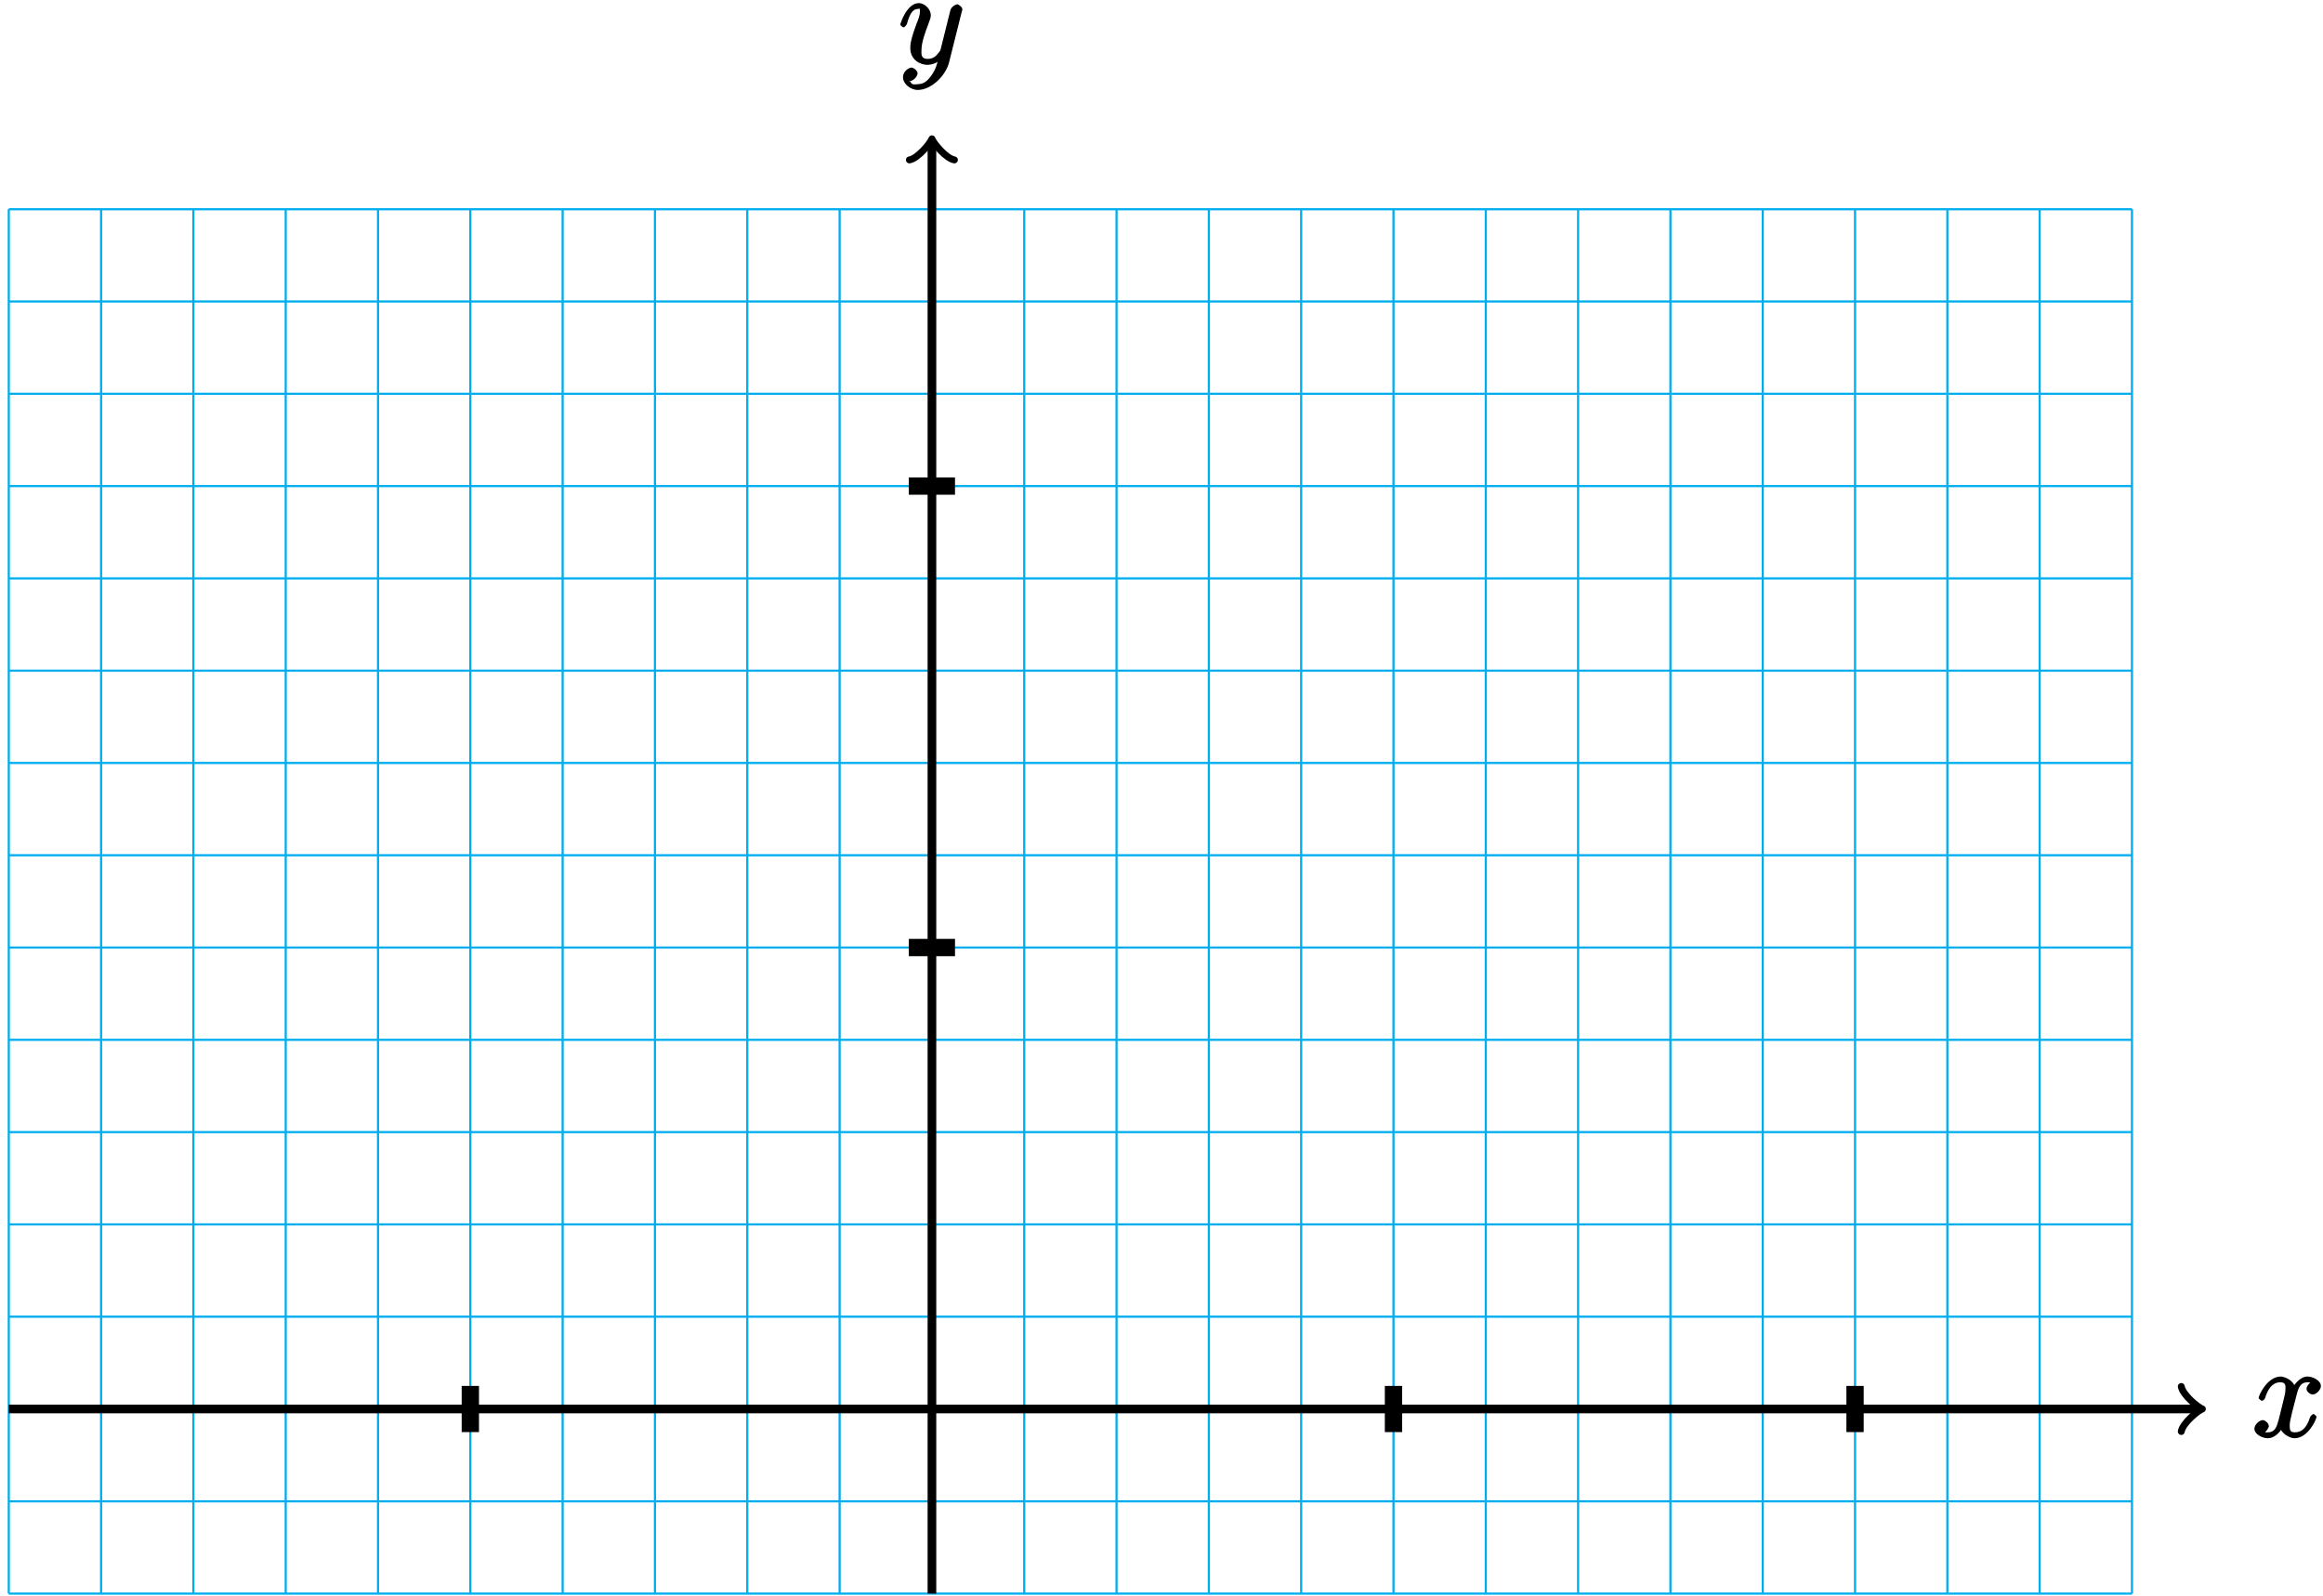
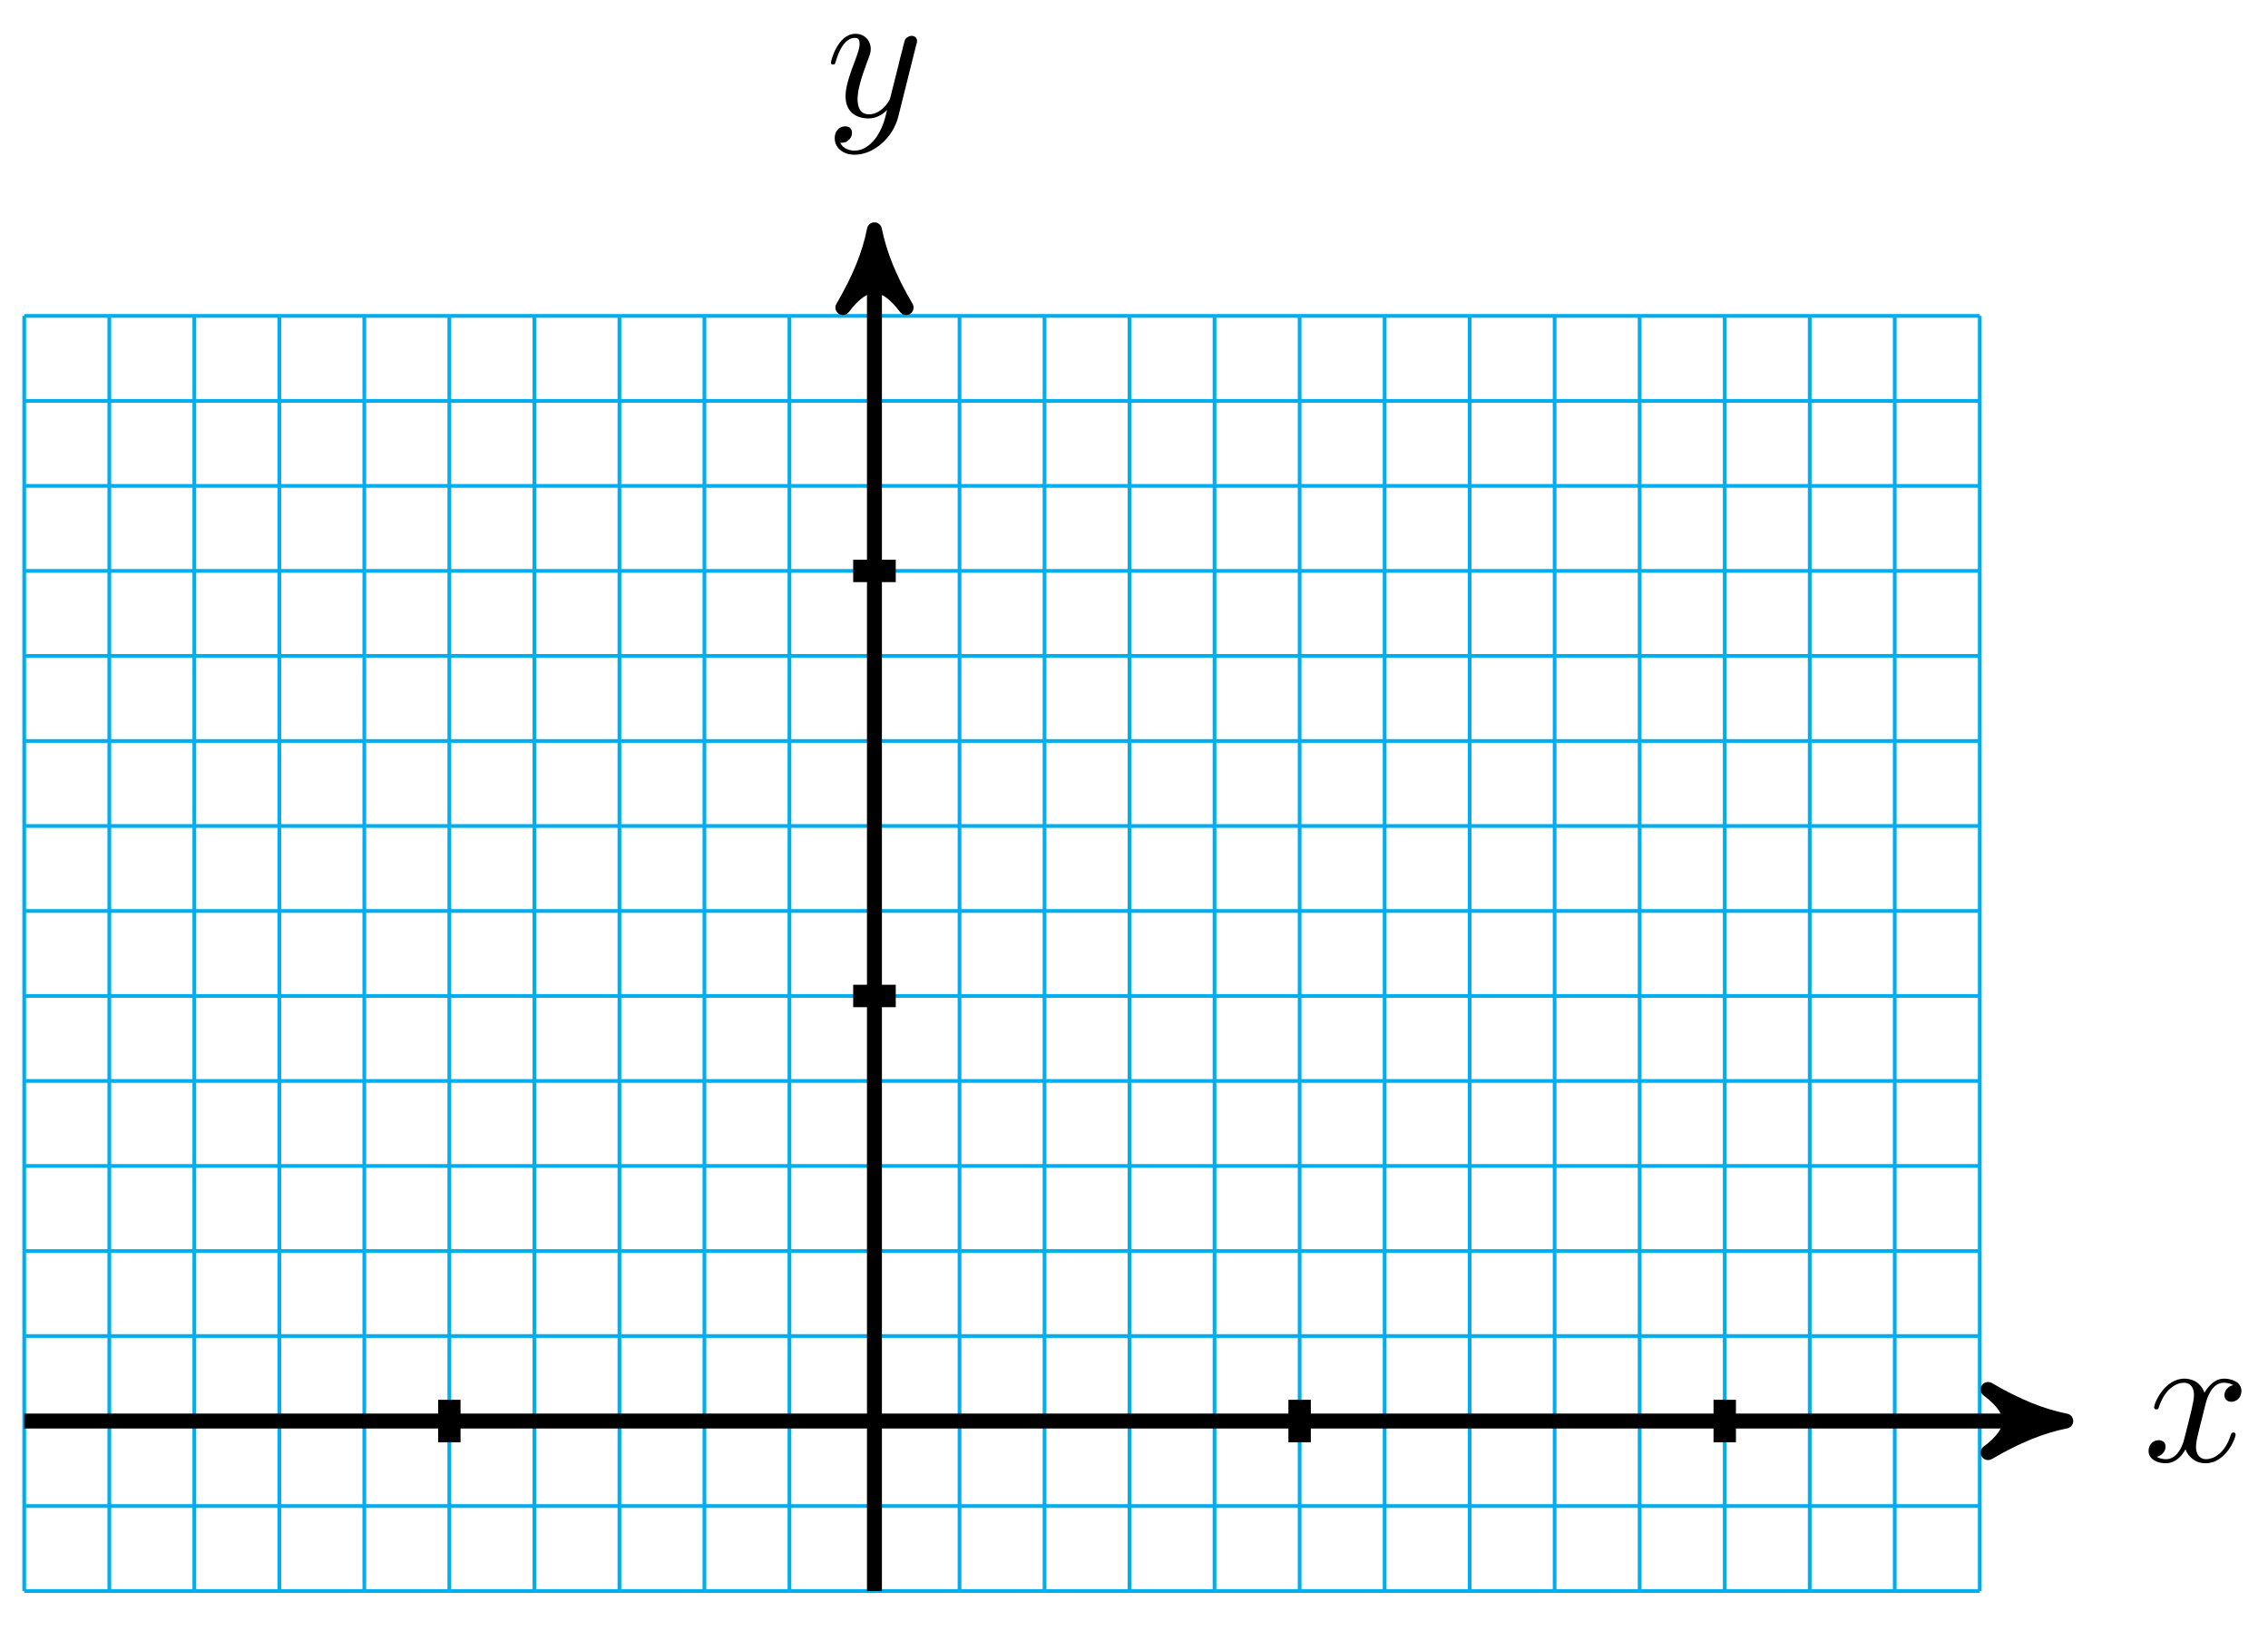
- <svg xmlns="http://www.w3.org/2000/svg" xmlns:xlink="http://www.w3.org/1999/xlink" width="214pt" height="147pt" viewBox="0 0 214 147" version="1.1">
+ <svg xmlns="http://www.w3.org/2000/svg" xmlns:xlink="http://www.w3.org/1999/xlink" width="121pt" height="87pt" viewBox="0 0 121 87" version="1.1">
  <defs>
    <g>
      <symbol overflow="visible" id="glyph0-0">
        <path style="stroke:none;" d="" />
      </symbol>
      <symbol overflow="visible" id="glyph0-1">
-         <path style="stroke:none;" d="M 5.672 -5.172 C 5.281 -5.109 4.969 -4.656 4.969 -4.438 C 4.969 -4.141 5.359 -3.906 5.531 -3.906 C 5.891 -3.906 6.297 -4.359 6.297 -4.688 C 6.297 -5.188 5.562 -5.562 5.062 -5.562 C 4.344 -5.562 3.766 -4.703 3.656 -4.469 L 3.984 -4.469 C 3.703 -5.359 2.812 -5.562 2.594 -5.562 C 1.375 -5.562 0.562 -3.844 0.562 -3.578 C 0.562 -3.531 0.781 -3.328 0.859 -3.328 C 0.953 -3.328 1.094 -3.438 1.156 -3.578 C 1.562 -4.922 2.219 -5.031 2.562 -5.031 C 3.094 -5.031 3.031 -4.672 3.031 -4.391 C 3.031 -4.125 2.969 -3.844 2.828 -3.281 L 2.422 -1.641 C 2.234 -0.922 2.062 -0.422 1.422 -0.422 C 1.359 -0.422 1.172 -0.375 0.922 -0.531 L 0.812 -0.281 C 1.25 -0.359 1.5 -0.859 1.5 -1 C 1.5 -1.25 1.156 -1.547 0.938 -1.547 C 0.641 -1.547 0.172 -1.141 0.172 -0.75 C 0.172 -0.25 0.891 0.125 1.406 0.125 C 1.984 0.125 2.5 -0.375 2.75 -0.859 L 2.469 -0.969 C 2.672 -0.266 3.438 0.125 3.875 0.125 C 5.094 0.125 5.891 -1.594 5.891 -1.859 C 5.891 -1.906 5.688 -2.109 5.625 -2.109 C 5.516 -2.109 5.328 -1.906 5.297 -1.812 C 4.969 -0.75 4.453 -0.422 3.906 -0.422 C 3.484 -0.422 3.422 -0.578 3.422 -1.062 C 3.422 -1.328 3.469 -1.516 3.656 -2.312 L 4.078 -3.938 C 4.25 -4.656 4.5 -5.031 5.062 -5.031 C 5.078 -5.031 5.297 -5.062 5.547 -4.906 Z M 5.672 -5.172 " />
+         <path style="stroke:none;" d="M 3.328 -3.016 C 3.391 -3.266 3.625 -4.188 4.312 -4.188 C 4.359 -4.188 4.609 -4.188 4.812 -4.062 C 4.531 -4 4.344 -3.766 4.344 -3.516 C 4.344 -3.359 4.453 -3.172 4.719 -3.172 C 4.938 -3.172 5.25 -3.344 5.25 -3.75 C 5.25 -4.266 4.672 -4.406 4.328 -4.406 C 3.75 -4.406 3.406 -3.875 3.281 -3.656 C 3.031 -4.312 2.5 -4.406 2.203 -4.406 C 1.172 -4.406 0.594 -3.125 0.594 -2.875 C 0.594 -2.766 0.703 -2.766 0.719 -2.766 C 0.797 -2.766 0.828 -2.797 0.844 -2.875 C 1.188 -3.938 1.844 -4.188 2.188 -4.188 C 2.375 -4.188 2.719 -4.094 2.719 -3.516 C 2.719 -3.203 2.547 -2.547 2.188 -1.141 C 2.031 -0.531 1.672 -0.109 1.234 -0.109 C 1.172 -0.109 0.953 -0.109 0.734 -0.234 C 0.984 -0.297 1.203 -0.5 1.203 -0.781 C 1.203 -1.047 0.984 -1.125 0.844 -1.125 C 0.531 -1.125 0.297 -0.875 0.297 -0.547 C 0.297 -0.094 0.781 0.109 1.219 0.109 C 1.891 0.109 2.25 -0.594 2.266 -0.641 C 2.391 -0.281 2.75 0.109 3.344 0.109 C 4.375 0.109 4.938 -1.172 4.938 -1.422 C 4.938 -1.531 4.859 -1.531 4.828 -1.531 C 4.734 -1.531 4.719 -1.484 4.688 -1.422 C 4.359 -0.344 3.688 -0.109 3.375 -0.109 C 2.984 -0.109 2.828 -0.422 2.828 -0.766 C 2.828 -0.984 2.875 -1.203 2.984 -1.641 Z M 3.328 -3.016 " />
      </symbol>
      <symbol overflow="visible" id="glyph0-2">
-         <path style="stroke:none;" d="M 3.031 1.094 C 2.703 1.547 2.359 1.906 1.766 1.906 C 1.625 1.906 1.203 2.031 1.109 1.703 C 0.906 1.641 0.969 1.641 0.984 1.641 C 1.344 1.641 1.75 1.188 1.75 0.906 C 1.75 0.641 1.359 0.375 1.188 0.375 C 0.984 0.375 0.406 0.688 0.406 1.266 C 0.406 1.875 1.094 2.438 1.766 2.438 C 2.969 2.438 4.328 1.188 4.656 -0.125 L 5.828 -4.797 C 5.844 -4.859 5.875 -4.922 5.875 -5 C 5.875 -5.172 5.562 -5.453 5.391 -5.453 C 5.281 -5.453 4.859 -5.25 4.766 -4.891 L 3.891 -1.375 C 3.828 -1.156 3.875 -1.25 3.781 -1.109 C 3.531 -0.781 3.266 -0.422 2.688 -0.422 C 2.016 -0.422 2.109 -0.922 2.109 -1.25 C 2.109 -1.922 2.438 -2.844 2.766 -3.703 C 2.891 -4.047 2.969 -4.219 2.969 -4.453 C 2.969 -4.953 2.453 -5.562 1.859 -5.562 C 0.766 -5.562 0.156 -3.688 0.156 -3.578 C 0.156 -3.531 0.375 -3.328 0.453 -3.328 C 0.562 -3.328 0.734 -3.531 0.781 -3.688 C 1.062 -4.703 1.359 -5.031 1.828 -5.031 C 1.938 -5.031 1.969 -5.172 1.969 -4.781 C 1.969 -4.469 1.844 -4.125 1.656 -3.672 C 1.078 -2.109 1.078 -1.703 1.078 -1.422 C 1.078 -0.281 2.062 0.125 2.656 0.125 C 3 0.125 3.531 -0.031 3.844 -0.344 L 3.688 -0.516 C 3.516 0.141 3.438 0.5 3.031 1.094 Z M 3.031 1.094 " />
+         <path style="stroke:none;" d="M 4.844 -3.797 C 4.891 -3.938 4.891 -3.953 4.891 -4.031 C 4.891 -4.203 4.75 -4.297 4.594 -4.297 C 4.5 -4.297 4.344 -4.234 4.25 -4.094 C 4.234 -4.031 4.141 -3.734 4.109 -3.547 C 4.031 -3.297 3.969 -3.016 3.906 -2.75 L 3.453 -0.953 C 3.422 -0.812 2.984 -0.109 2.328 -0.109 C 1.828 -0.109 1.719 -0.547 1.719 -0.922 C 1.719 -1.375 1.891 -2 2.219 -2.875 C 2.375 -3.281 2.422 -3.391 2.422 -3.594 C 2.422 -4.031 2.109 -4.406 1.609 -4.406 C 0.656 -4.406 0.297 -2.953 0.297 -2.875 C 0.297 -2.766 0.391 -2.766 0.406 -2.766 C 0.516 -2.766 0.516 -2.797 0.562 -2.953 C 0.844 -3.891 1.234 -4.188 1.578 -4.188 C 1.656 -4.188 1.828 -4.188 1.828 -3.875 C 1.828 -3.625 1.719 -3.359 1.656 -3.172 C 1.25 -2.109 1.078 -1.547 1.078 -1.078 C 1.078 -0.188 1.703 0.109 2.297 0.109 C 2.688 0.109 3.016 -0.062 3.297 -0.344 C 3.172 0.172 3.047 0.672 2.656 1.203 C 2.391 1.531 2.016 1.828 1.562 1.828 C 1.422 1.828 0.969 1.797 0.797 1.406 C 0.953 1.406 1.094 1.406 1.219 1.281 C 1.328 1.203 1.422 1.062 1.422 0.875 C 1.422 0.562 1.156 0.531 1.062 0.531 C 0.828 0.531 0.5 0.688 0.5 1.172 C 0.5 1.672 0.938 2.047 1.562 2.047 C 2.578 2.047 3.609 1.141 3.891 0.016 Z M 4.844 -3.797 " />
      </symbol>
    </g>
  </defs>
  <g id="surface1">
-     <path style="fill:none;stroke-width:0.199;stroke-linecap:butt;stroke-linejoin:miter;stroke:rgb(0%,67.839%,93.729%);stroke-opacity:1;stroke-miterlimit:10;" d="M -85.041 -17.01 L 110.552 -17.01 M -85.041 -8.506 L 110.552 -8.506 M -85.041 0.002 L 110.552 0.002 M -85.041 8.506 L 110.552 8.506 M -85.041 17.01 L 110.552 17.01 M -85.041 25.514 L 110.552 25.514 M -85.041 34.017 L 110.552 34.017 M -85.041 42.521 L 110.552 42.521 M -85.041 51.025 L 110.552 51.025 M -85.041 59.529 L 110.552 59.529 M -85.041 68.033 L 110.552 68.033 M -85.041 76.537 L 110.552 76.537 M -85.041 85.041 L 110.552 85.041 M -85.041 93.545 L 110.552 93.545 M -85.041 102.049 L 110.552 102.049 M -85.041 110.549 L 110.552 110.549 M -85.041 -17.01 L -85.041 110.553 M -76.537 -17.01 L -76.537 110.553 M -68.034 -17.01 L -68.034 110.553 M -59.53 -17.01 L -59.53 110.553 M -51.026 -17.01 L -51.026 110.553 M -42.522 -17.01 L -42.522 110.553 M -34.018 -17.01 L -34.018 110.553 M -25.514 -17.01 L -25.514 110.553 M -17.01 -17.01 L -17.01 110.553 M -8.502 -17.01 L -8.502 110.553 M 0.002 -17.01 L 0.002 110.553 M 8.505 -17.01 L 8.505 110.553 M 17.009 -17.01 L 17.009 110.553 M 25.513 -17.01 L 25.513 110.553 M 34.017 -17.01 L 34.017 110.553 M 42.521 -17.01 L 42.521 110.553 M 51.025 -17.01 L 51.025 110.553 M 59.529 -17.01 L 59.529 110.553 M 68.033 -17.01 L 68.033 110.553 M 76.537 -17.01 L 76.537 110.553 M 85.041 -17.01 L 85.041 110.553 M 93.545 -17.01 L 93.545 110.553 M 102.048 -17.01 L 102.048 110.553 M 110.552 -17.01 L 110.552 110.553 " transform="matrix(1,0,0,-1,85.85,129.83)" />
-     <path style="fill:none;stroke-width:0.797;stroke-linecap:butt;stroke-linejoin:miter;stroke:rgb(0%,0%,0%);stroke-opacity:1;stroke-miterlimit:10;" d="M -85.041 0.002 L 116.65 0.002 " transform="matrix(1,0,0,-1,85.85,129.83)" />
-     <path style="fill:none;stroke-width:0.638;stroke-linecap:round;stroke-linejoin:round;stroke:rgb(0%,0%,0%);stroke-opacity:1;stroke-miterlimit:10;" d="M -1.554 2.072 C -1.425 1.295 0 0.131 0.387 0.002 C 0 -0.131 -1.425 -1.295 -1.554 -2.072 " transform="matrix(1,0,0,-1,202.4996,129.83)" />
+     <path style="fill:none;stroke-width:0.199;stroke-linecap:butt;stroke-linejoin:miter;stroke:rgb(0%,67.839%,93.729%);stroke-opacity:1;stroke-miterlimit:10;" d="M -45.358 -9.07 L 58.962 -9.07 M -45.358 -4.535 L 58.962 -4.535 M -45.358 -0 L 58.962 -0 M -45.358 4.535 L 58.962 4.535 M -45.358 9.07 L 58.962 9.07 M -45.358 13.609 L 58.962 13.609 M -45.358 18.143 L 58.962 18.143 M -45.358 22.678 L 58.962 22.678 M -45.358 27.213 L 58.962 27.213 M -45.358 31.748 L 58.962 31.748 M -45.358 36.283 L 58.962 36.283 M -45.358 40.822 L 58.962 40.822 M -45.358 45.357 L 58.962 45.357 M -45.358 49.892 L 58.962 49.892 M -45.358 54.427 L 58.962 54.427 M -45.358 58.962 L 58.962 58.962 M -45.358 -9.07 L -45.358 58.962 M -40.819 -9.07 L -40.819 58.962 M -36.284 -9.07 L -36.284 58.962 M -31.749 -9.07 L -31.749 58.962 M -27.215 -9.07 L -27.215 58.962 M -22.68 -9.07 L -22.68 58.962 M -18.141 -9.07 L -18.141 58.962 M -13.606 -9.07 L -13.606 58.962 M -9.072 -9.07 L -9.072 58.962 M -4.537 -9.07 L -4.537 58.962 M -0.002 -9.07 L -0.002 58.962 M 4.537 -9.07 L 4.537 58.962 M 9.072 -9.07 L 9.072 58.962 M 13.606 -9.07 L 13.606 58.962 M 18.141 -9.07 L 18.141 58.962 M 22.68 -9.07 L 22.68 58.962 M 27.215 -9.07 L 27.215 58.962 M 31.749 -9.07 L 31.749 58.962 M 36.284 -9.07 L 36.284 58.962 M 40.819 -9.07 L 40.819 58.962 M 45.358 -9.07 L 45.358 58.962 M 49.892 -9.07 L 49.892 58.962 M 54.427 -9.07 L 54.427 58.962 M 58.962 -9.07 L 58.962 58.962 " transform="matrix(1.00008,0,0,-1.00005,46.65429,75.82014)" />
+     <path style="fill:none;stroke-width:0.797;stroke-linecap:butt;stroke-linejoin:miter;stroke:rgb(0%,0%,0%);stroke-opacity:1;stroke-miterlimit:10;" d="M -45.358 -0 L 62.516 -0 " transform="matrix(1.00008,0,0,-1.00005,46.65429,75.82014)" />
+     <path style="fill-rule:nonzero;fill:rgb(0%,0%,0%);fill-opacity:1;stroke-width:0.797;stroke-linecap:butt;stroke-linejoin:round;stroke:rgb(0%,0%,0%);stroke-opacity:1;stroke-miterlimit:10;" d="M 1.034 -0 C -0.259 0.258 -1.555 0.777 -3.11 1.683 C -1.555 0.519 -1.555 -0.52 -3.11 -1.684 C -1.555 -0.777 -0.259 -0.258 1.034 -0 Z M 1.034 -0 " transform="matrix(1.00008,0,0,-1.00005,109.1766,75.82014)" />
    <g style="fill:rgb(0%,0%,0%);fill-opacity:1;">
-       <use xlink:href="#glyph0-1" x="207.51" y="132.4" />
+       <use xlink:href="#glyph0-1" x="114.331" y="77.965" />
    </g>
-     <path style="fill:none;stroke-width:0.797;stroke-linecap:butt;stroke-linejoin:miter;stroke:rgb(0%,0%,0%);stroke-opacity:1;stroke-miterlimit:10;" d="M 0.002 -17.01 L 0.002 116.65 " transform="matrix(1,0,0,-1,85.85,129.83)" />
-     <path style="fill:none;stroke-width:0.638;stroke-linecap:round;stroke-linejoin:round;stroke:rgb(0%,0%,0%);stroke-opacity:1;stroke-miterlimit:10;" d="M -1.554 2.073 C -1.425 1.295 0.001 0.131 0.387 -0.002 C 0.001 -0.13 -1.425 -1.295 -1.554 -2.072 " transform="matrix(0,-1,-1,0,85.85,13.18036)" />
+     <path style="fill:none;stroke-width:0.797;stroke-linecap:butt;stroke-linejoin:miter;stroke:rgb(0%,0%,0%);stroke-opacity:1;stroke-miterlimit:10;" d="M -0.002 -9.07 L -0.002 62.516 " transform="matrix(1.00008,0,0,-1.00005,46.65429,75.82014)" />
+     <path style="fill-rule:nonzero;fill:rgb(0%,0%,0%);fill-opacity:1;stroke-width:0.797;stroke-linecap:butt;stroke-linejoin:round;stroke:rgb(0%,0%,0%);stroke-opacity:1;stroke-miterlimit:10;" d="M 1.038 0.002 C -0.259 0.26 -1.556 0.775 -3.11 1.685 C -1.556 0.518 -1.556 -0.518 -3.11 -1.685 C -1.556 -0.775 -0.259 -0.26 1.038 0.002 Z M 1.038 0.002 " transform="matrix(0,-1.00005,-1.00008,0,46.65429,13.29975)" />
    <g style="fill:rgb(0%,0%,0%);fill-opacity:1;">
-       <use xlink:href="#glyph0-2" x="82.78" y="5.85" />
+       <use xlink:href="#glyph0-2" x="44.033" y="6.209" />
    </g>
-     <path style="fill:none;stroke-width:1.594;stroke-linecap:butt;stroke-linejoin:miter;stroke:rgb(0%,0%,0%);stroke-opacity:1;stroke-miterlimit:10;" d="M -42.522 -2.127 L -42.522 2.127 " transform="matrix(1,0,0,-1,85.85,129.83)" />
-     <path style="fill:none;stroke-width:1.594;stroke-linecap:butt;stroke-linejoin:miter;stroke:rgb(0%,0%,0%);stroke-opacity:1;stroke-miterlimit:10;" d="M 42.521 -2.127 L 42.521 2.127 " transform="matrix(1,0,0,-1,85.85,129.83)" />
-     <path style="fill:none;stroke-width:1.594;stroke-linecap:butt;stroke-linejoin:miter;stroke:rgb(0%,0%,0%);stroke-opacity:1;stroke-miterlimit:10;" d="M 85.041 -2.127 L 85.041 2.127 " transform="matrix(1,0,0,-1,85.85,129.83)" />
-     <path style="fill:none;stroke-width:1.594;stroke-linecap:butt;stroke-linejoin:miter;stroke:rgb(0%,0%,0%);stroke-opacity:1;stroke-miterlimit:10;" d="M -2.127 42.521 L 2.127 42.521 " transform="matrix(1,0,0,-1,85.85,129.83)" />
-     <path style="fill:none;stroke-width:1.594;stroke-linecap:butt;stroke-linejoin:miter;stroke:rgb(0%,0%,0%);stroke-opacity:1;stroke-miterlimit:10;" d="M -2.127 85.041 L 2.127 85.041 " transform="matrix(1,0,0,-1,85.85,129.83)" />
+     <path style="fill:none;stroke-width:1.196;stroke-linecap:butt;stroke-linejoin:miter;stroke:rgb(0%,0%,0%);stroke-opacity:1;stroke-miterlimit:10;" d="M -22.68 -1.133 L -22.68 1.133 " transform="matrix(1.00008,0,0,-1.00005,46.65429,75.82014)" />
+     <path style="fill:none;stroke-width:1.196;stroke-linecap:butt;stroke-linejoin:miter;stroke:rgb(0%,0%,0%);stroke-opacity:1;stroke-miterlimit:10;" d="M 22.68 -1.133 L 22.68 1.133 " transform="matrix(1.00008,0,0,-1.00005,46.65429,75.82014)" />
+     <path style="fill:none;stroke-width:1.196;stroke-linecap:butt;stroke-linejoin:miter;stroke:rgb(0%,0%,0%);stroke-opacity:1;stroke-miterlimit:10;" d="M 45.358 -1.133 L 45.358 1.133 " transform="matrix(1.00008,0,0,-1.00005,46.65429,75.82014)" />
+     <path style="fill:none;stroke-width:1.196;stroke-linecap:butt;stroke-linejoin:miter;stroke:rgb(0%,0%,0%);stroke-opacity:1;stroke-miterlimit:10;" d="M -1.135 22.678 L 1.135 22.678 " transform="matrix(1.00008,0,0,-1.00005,46.65429,75.82014)" />
+     <path style="fill:none;stroke-width:1.196;stroke-linecap:butt;stroke-linejoin:miter;stroke:rgb(0%,0%,0%);stroke-opacity:1;stroke-miterlimit:10;" d="M -1.135 45.357 L 1.135 45.357 " transform="matrix(1.00008,0,0,-1.00005,46.65429,75.82014)" />
  </g>
</svg>
